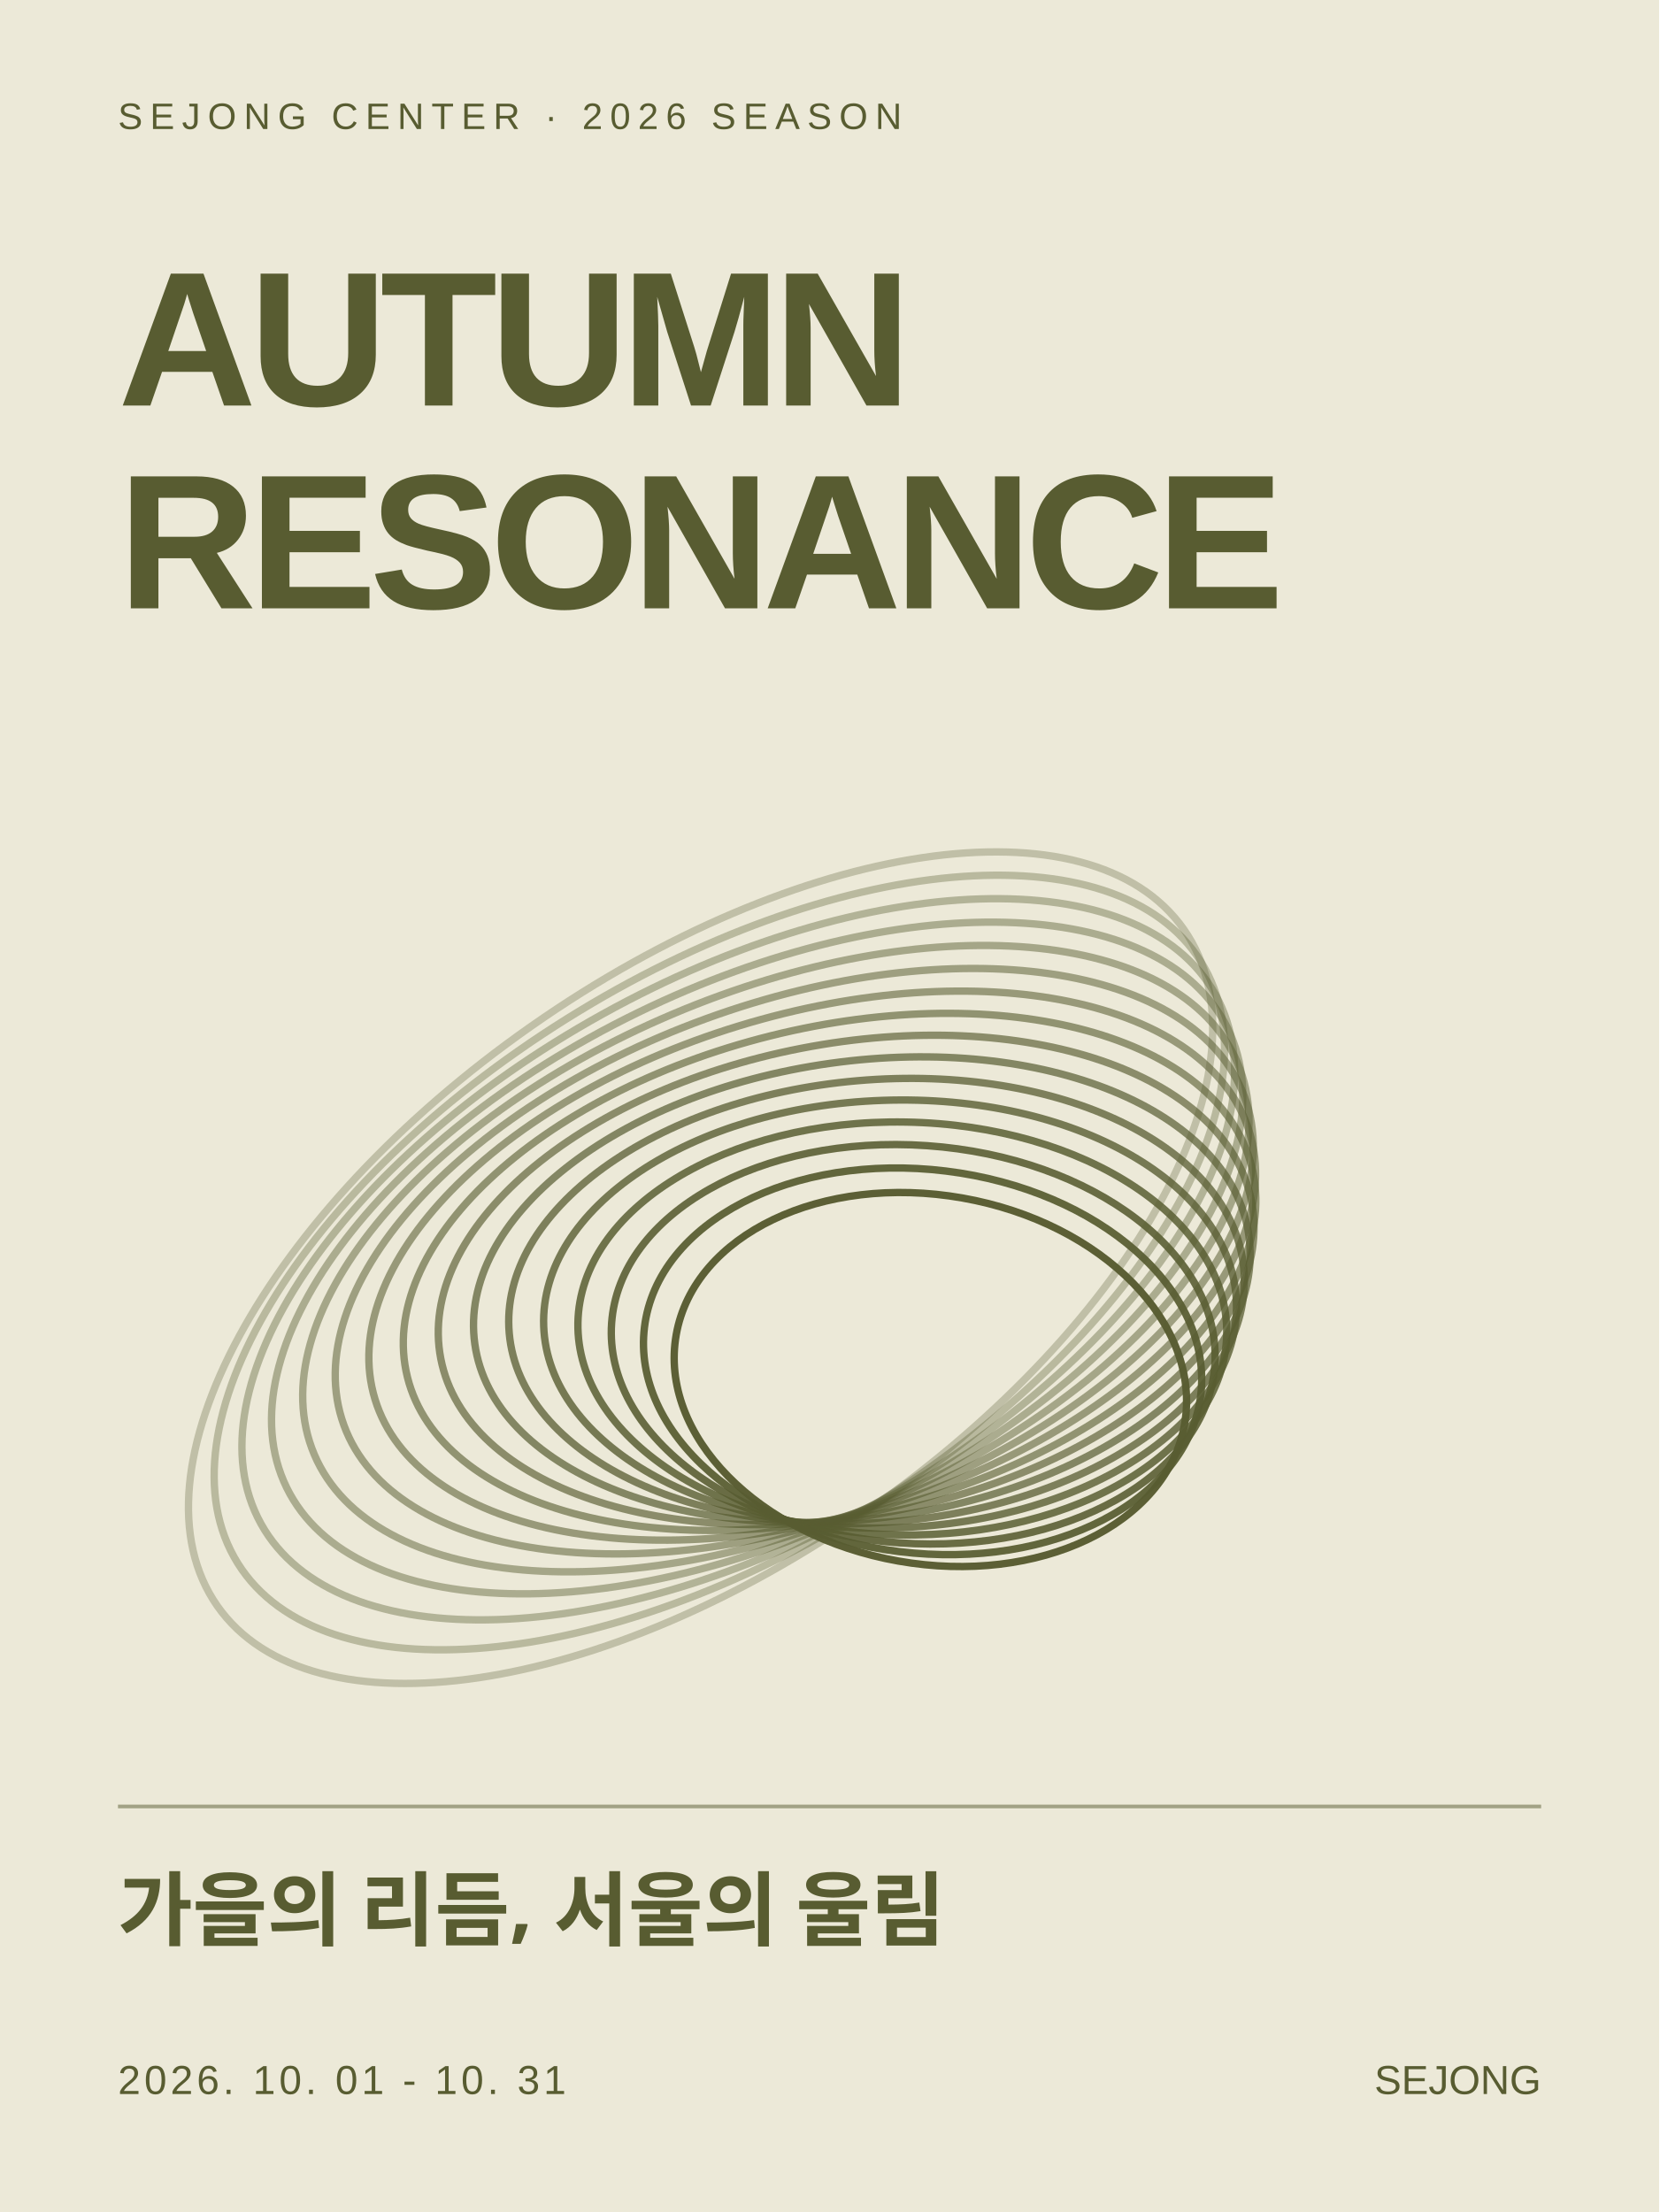
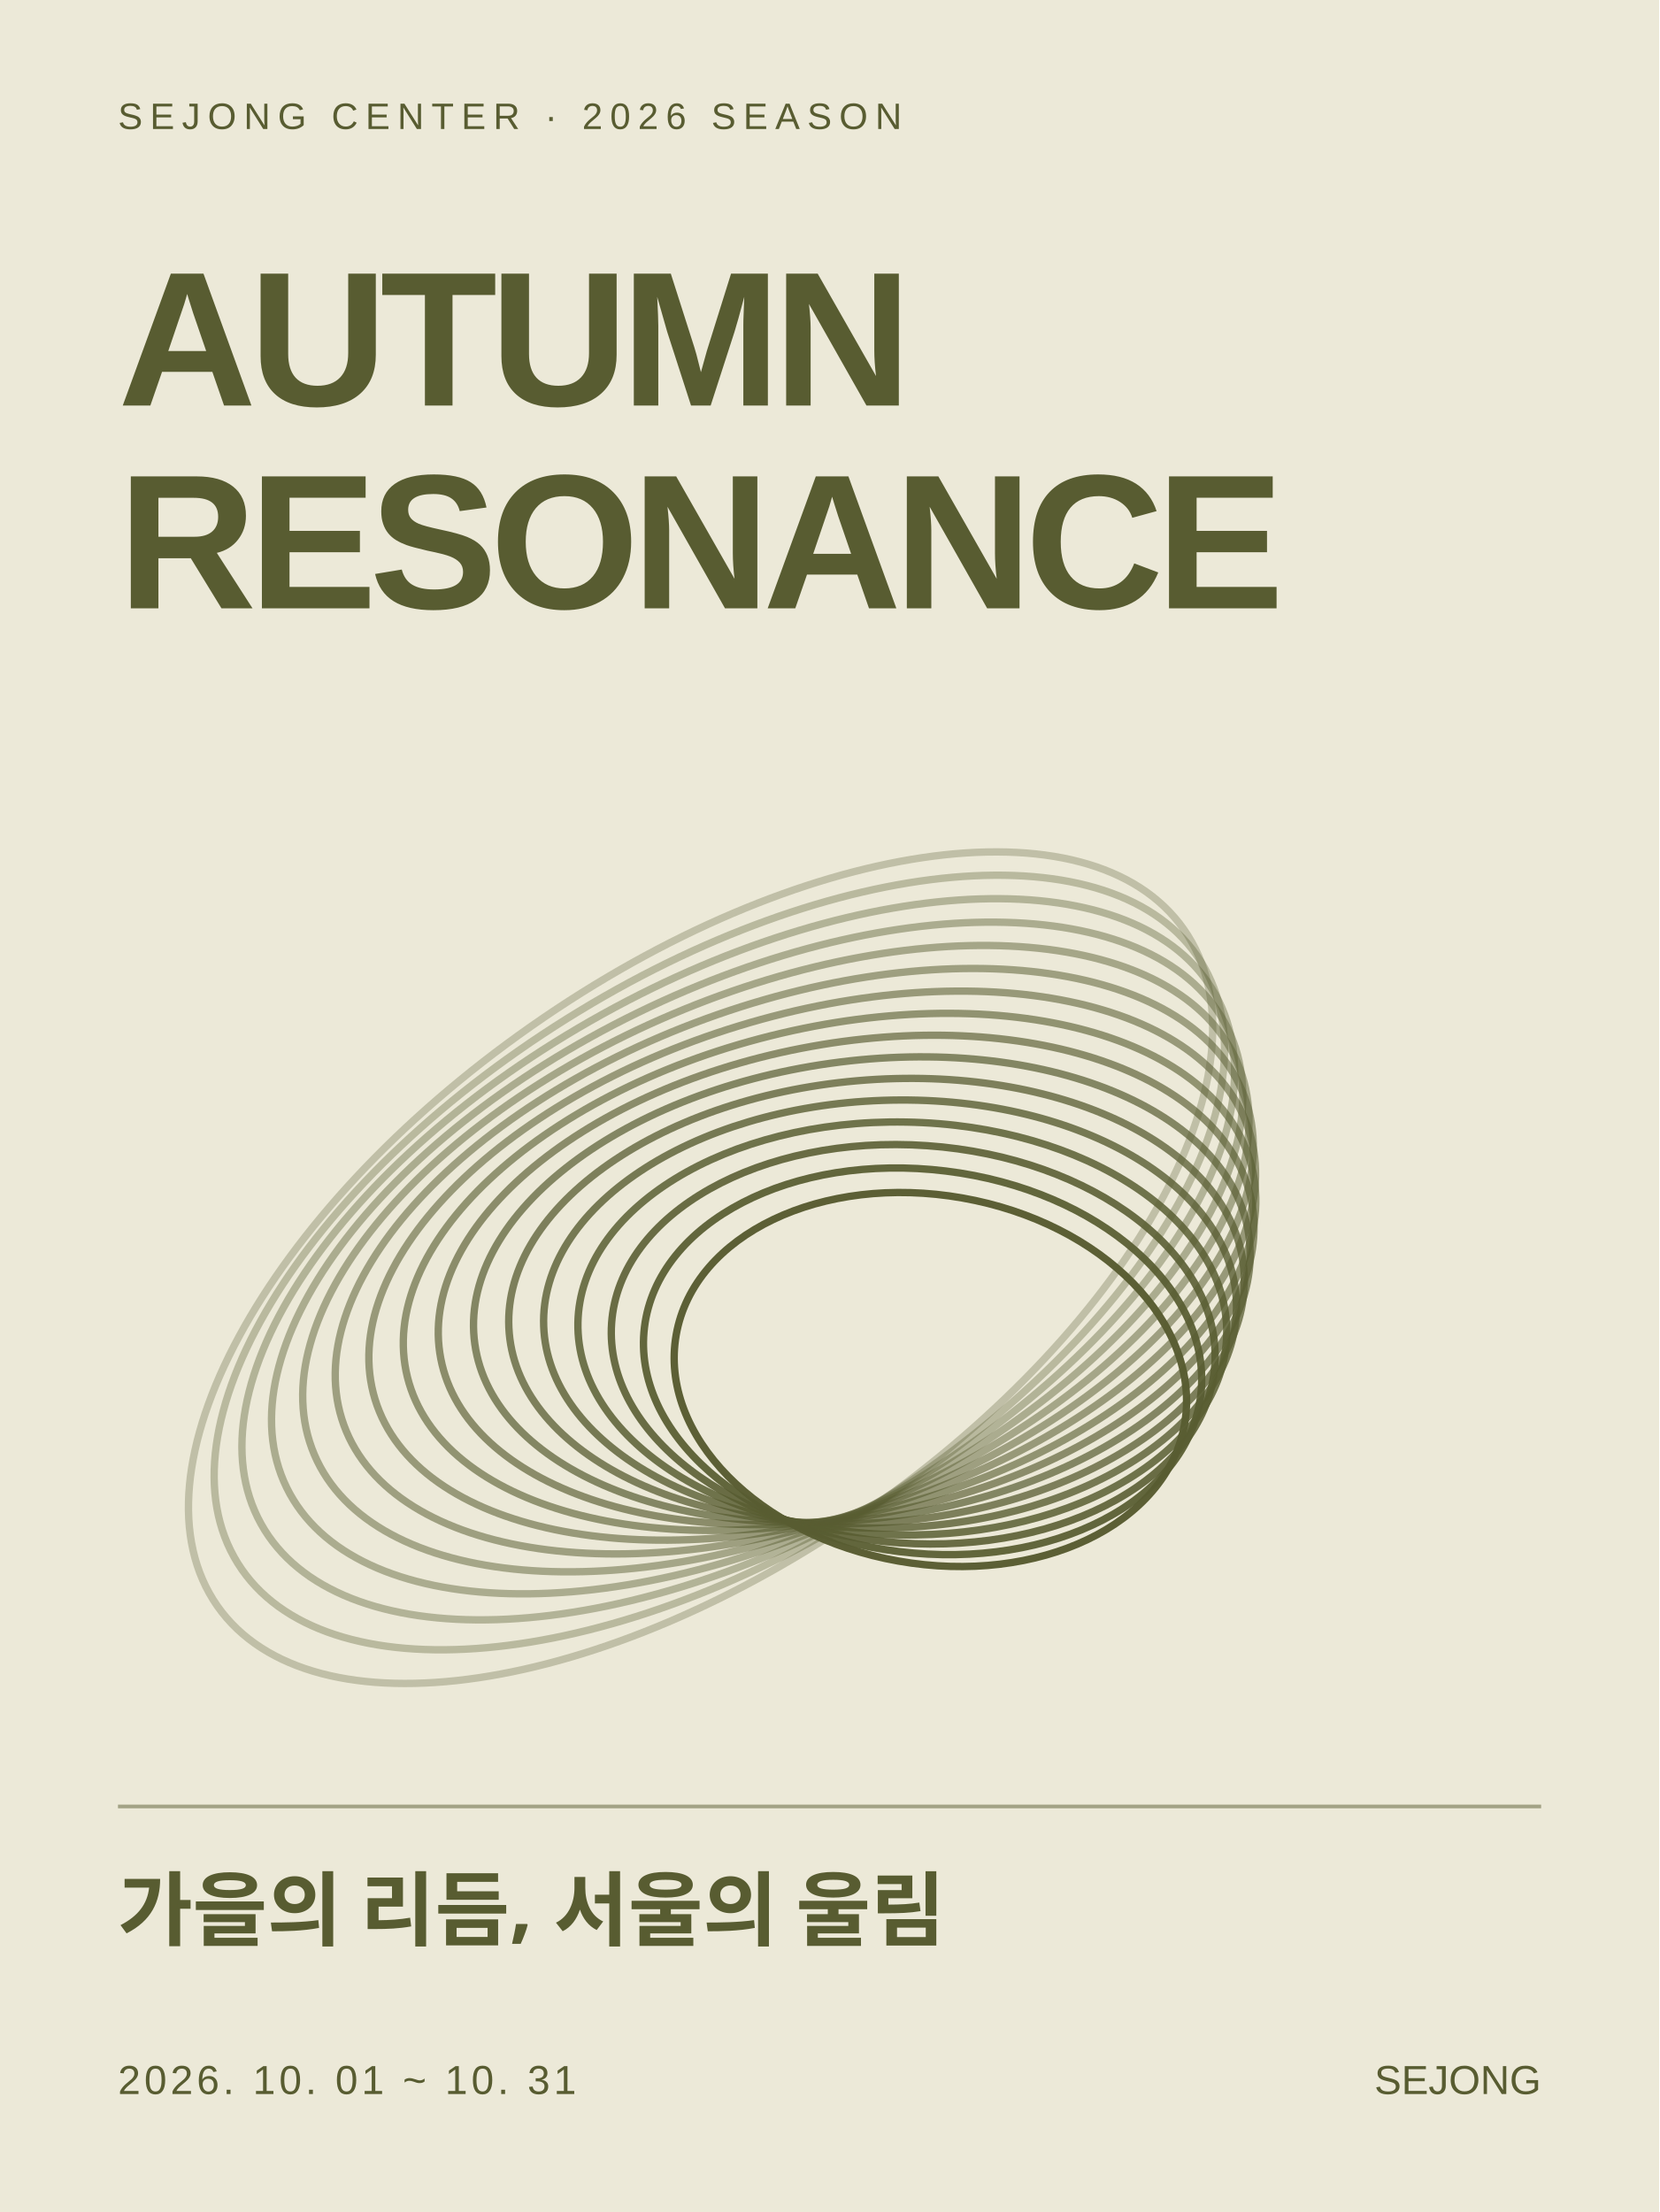
<svg xmlns="http://www.w3.org/2000/svg" viewBox="0 0 450 600">
  <rect width="450" height="600" fill="#ece9d8" />
  <text x="32" y="35" font-family="Arial" font-size="10" letter-spacing="2" fill="#585c31">SEJONG CENTER · 2026 SEASON</text>
  <text x="32" y="110" fill="#585c31" font-family="Arial,sans-serif" font-size="52" font-weight="700" letter-spacing="-2">AUTUMN</text>
  <text x="32" y="165" fill="#585c31" font-family="Arial,sans-serif" font-size="52" font-weight="700" letter-spacing="-2">RESONANCE</text>
  <ellipse cx="197" cy="324" rx="160" ry="80" transform="rotate(-35 225 345)" fill="none" stroke="#585c31" stroke-width="2" opacity="0.3" />
  <ellipse cx="201" cy="327" rx="154" ry="78" transform="rotate(-32 225 345)" fill="none" stroke="#585c31" stroke-width="2" opacity="0.345" />
  <ellipse cx="205" cy="330" rx="148" ry="76" transform="rotate(-29 225 345)" fill="none" stroke="#585c31" stroke-width="2" opacity="0.39" />
  <ellipse cx="209" cy="333" rx="142" ry="74" transform="rotate(-26 225 345)" fill="none" stroke="#585c31" stroke-width="2" opacity="0.435" />
  <ellipse cx="213" cy="336" rx="136" ry="72" transform="rotate(-23 225 345)" fill="none" stroke="#585c31" stroke-width="2" opacity="0.48" />
  <ellipse cx="217" cy="339" rx="130" ry="70" transform="rotate(-20 225 345)" fill="none" stroke="#585c31" stroke-width="2" opacity="0.525" />
  <ellipse cx="221" cy="342" rx="124" ry="68" transform="rotate(-17 225 345)" fill="none" stroke="#585c31" stroke-width="2" opacity="0.57" />
  <ellipse cx="225" cy="345" rx="118" ry="66" transform="rotate(-14 225 345)" fill="none" stroke="#585c31" stroke-width="2" opacity="0.615" />
  <ellipse cx="229" cy="348" rx="112" ry="64" transform="rotate(-11 225 345)" fill="none" stroke="#585c31" stroke-width="2" opacity="0.66" />
  <ellipse cx="233" cy="351" rx="106" ry="62" transform="rotate(-8 225 345)" fill="none" stroke="#585c31" stroke-width="2" opacity="0.705" />
  <ellipse cx="237" cy="354" rx="100" ry="60" transform="rotate(-5 225 345)" fill="none" stroke="#585c31" stroke-width="2" opacity="0.75" />
  <ellipse cx="241" cy="357" rx="94" ry="58" transform="rotate(-2 225 345)" fill="none" stroke="#585c31" stroke-width="2" opacity="0.795" />
  <ellipse cx="245" cy="360" rx="88" ry="56" transform="rotate(1 225 345)" fill="none" stroke="#585c31" stroke-width="2" opacity="0.84" />
  <ellipse cx="249" cy="363" rx="82" ry="54" transform="rotate(4 225 345)" fill="none" stroke="#585c31" stroke-width="2" opacity="0.885" />
  <ellipse cx="253" cy="366" rx="76" ry="52" transform="rotate(7 225 345)" fill="none" stroke="#585c31" stroke-width="2" opacity="0.93" />
  <ellipse cx="257" cy="369" rx="70" ry="50" transform="rotate(10 225 345)" fill="none" stroke="#585c31" stroke-width="2" opacity="0.975" />
  <path d="M32 490H418" stroke="#585c31" opacity=".5" />
  <text x="32" y="526" font-family="sans-serif" font-size="22" fill="#585c31" font-weight="600">가을의 리듬, 서울의 울림</text>
-   <text x="32" y="568" font-family="Arial" font-size="11" letter-spacing="1" fill="#585c31">2026. 10. 01 - 10. 31</text>
+   <text x="32" y="568" font-family="Arial" font-size="11" letter-spacing="1" fill="#585c31">2026. 10. 01 ~ 10. 31</text>
  <text x="418" y="568" text-anchor="end" font-family="Arial" font-size="11" fill="#585c31">SEJONG</text>
</svg>
